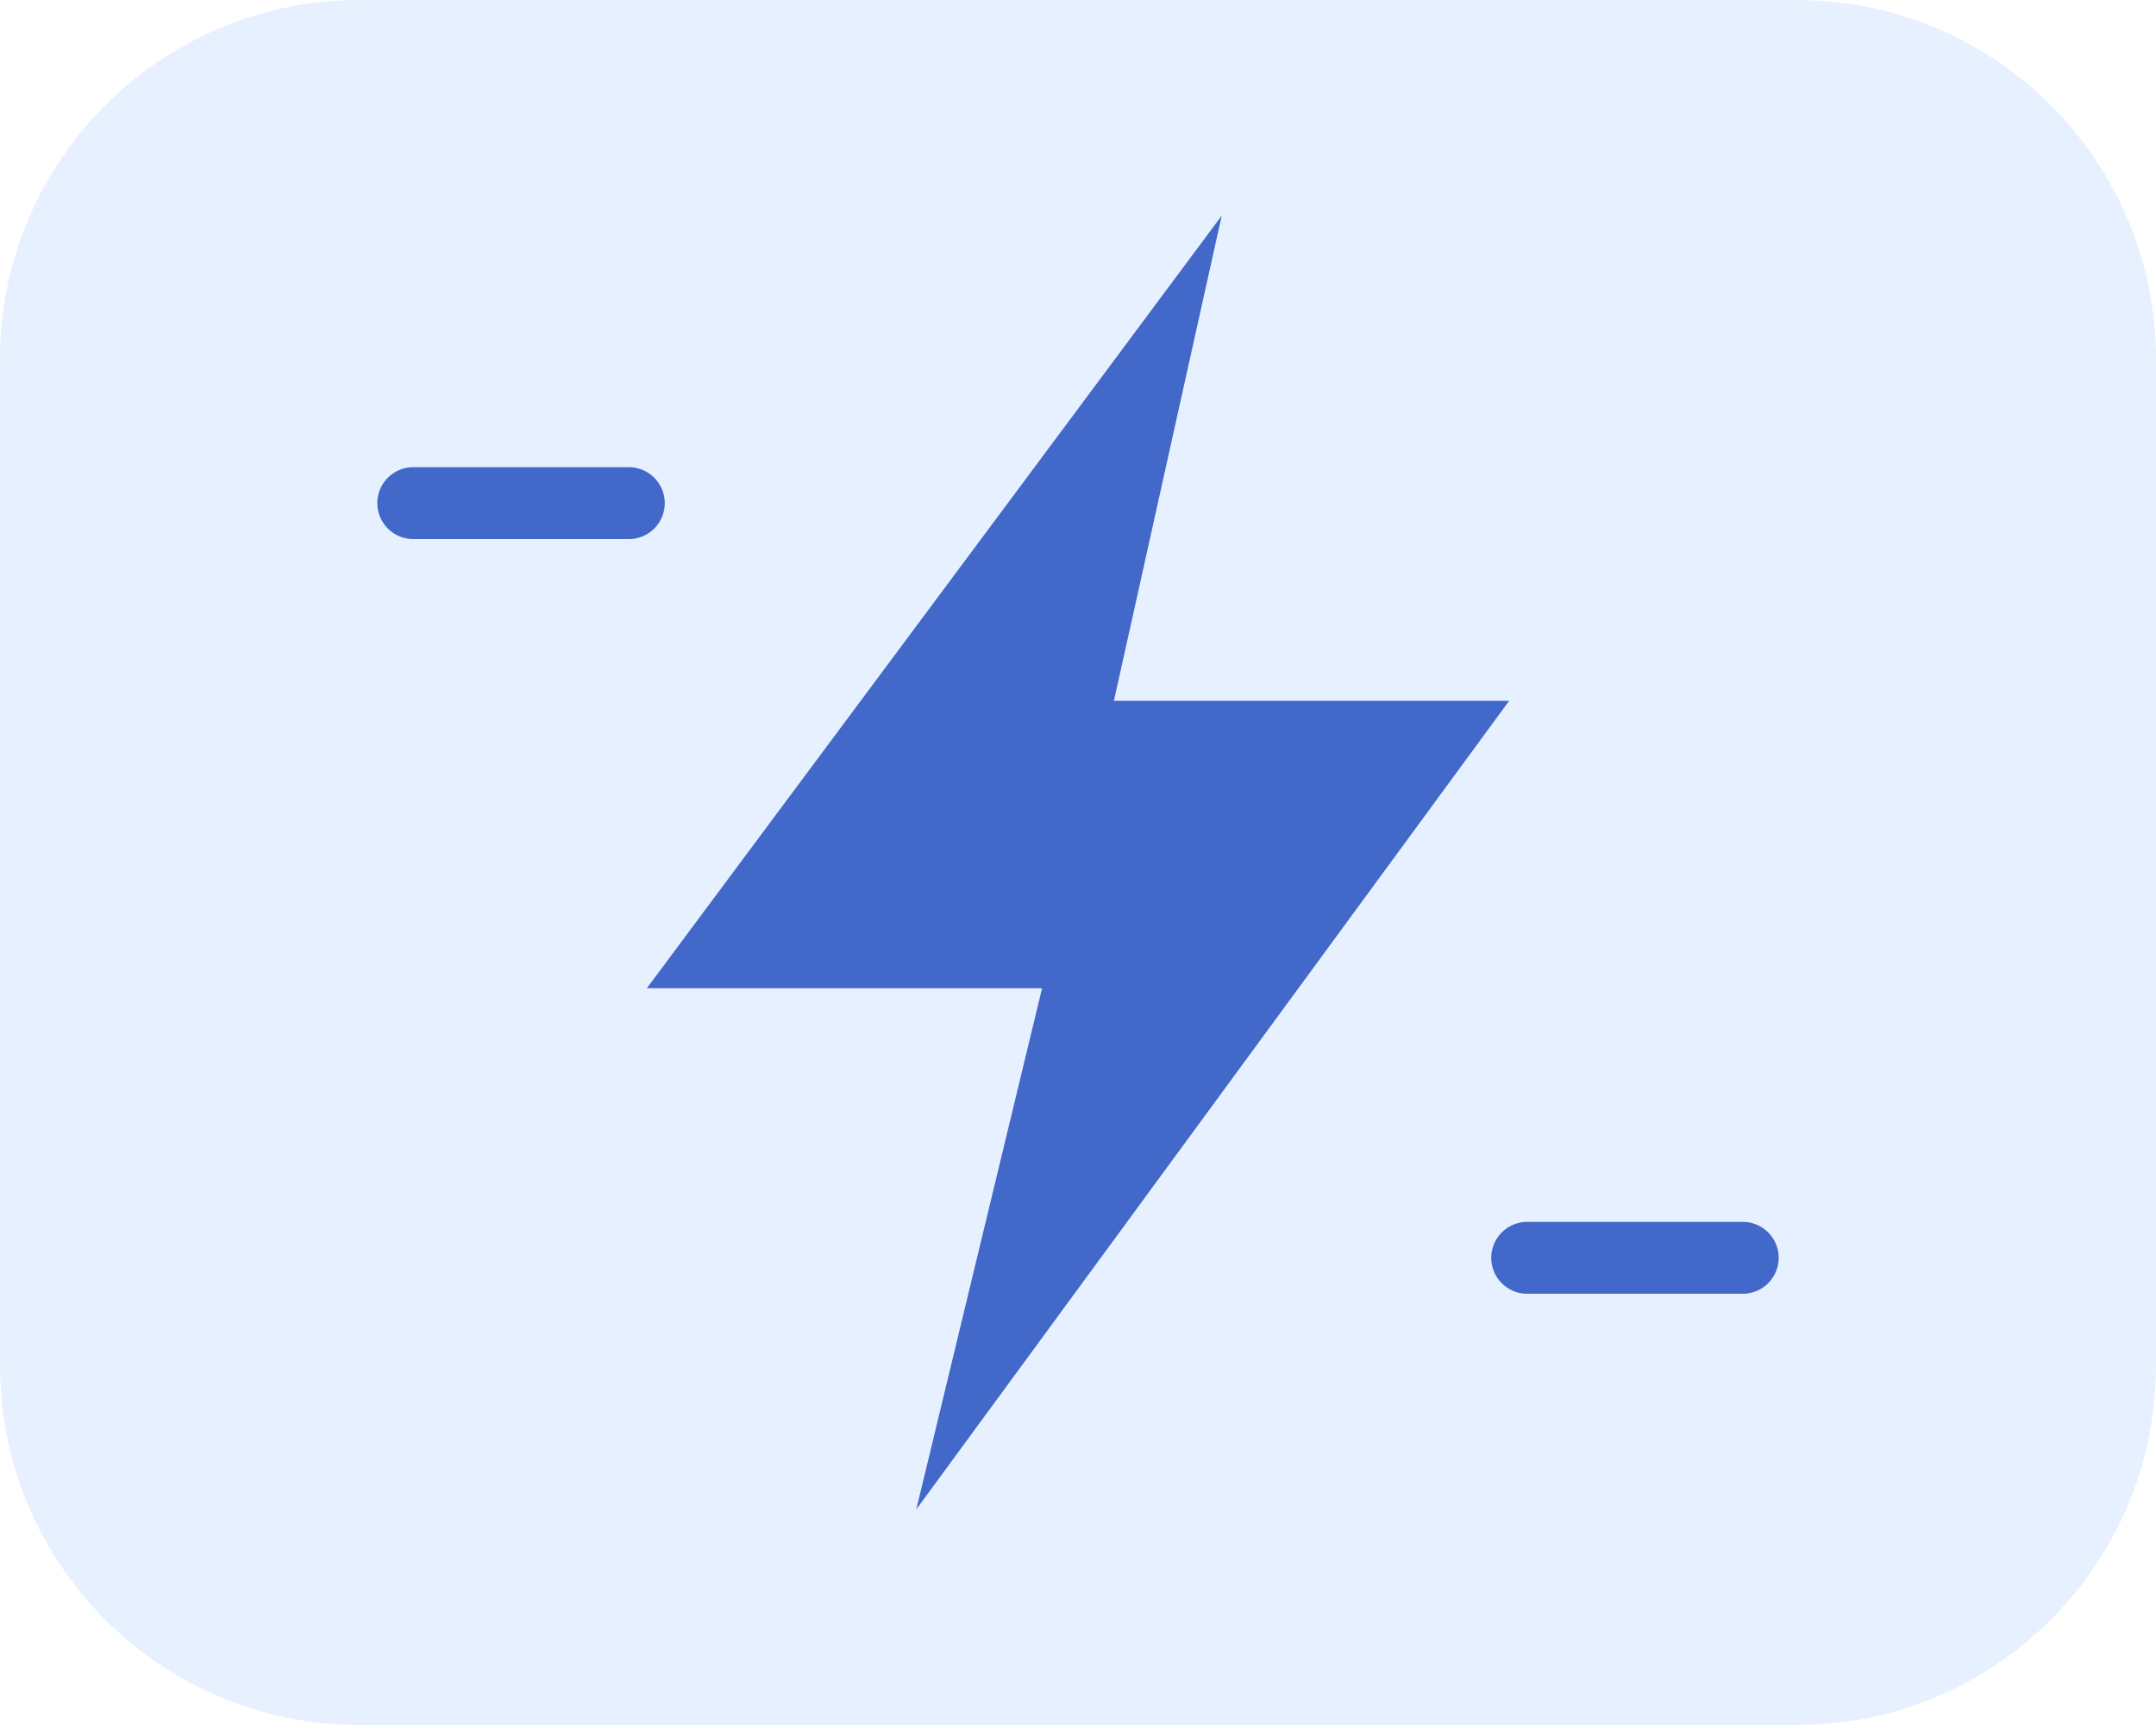
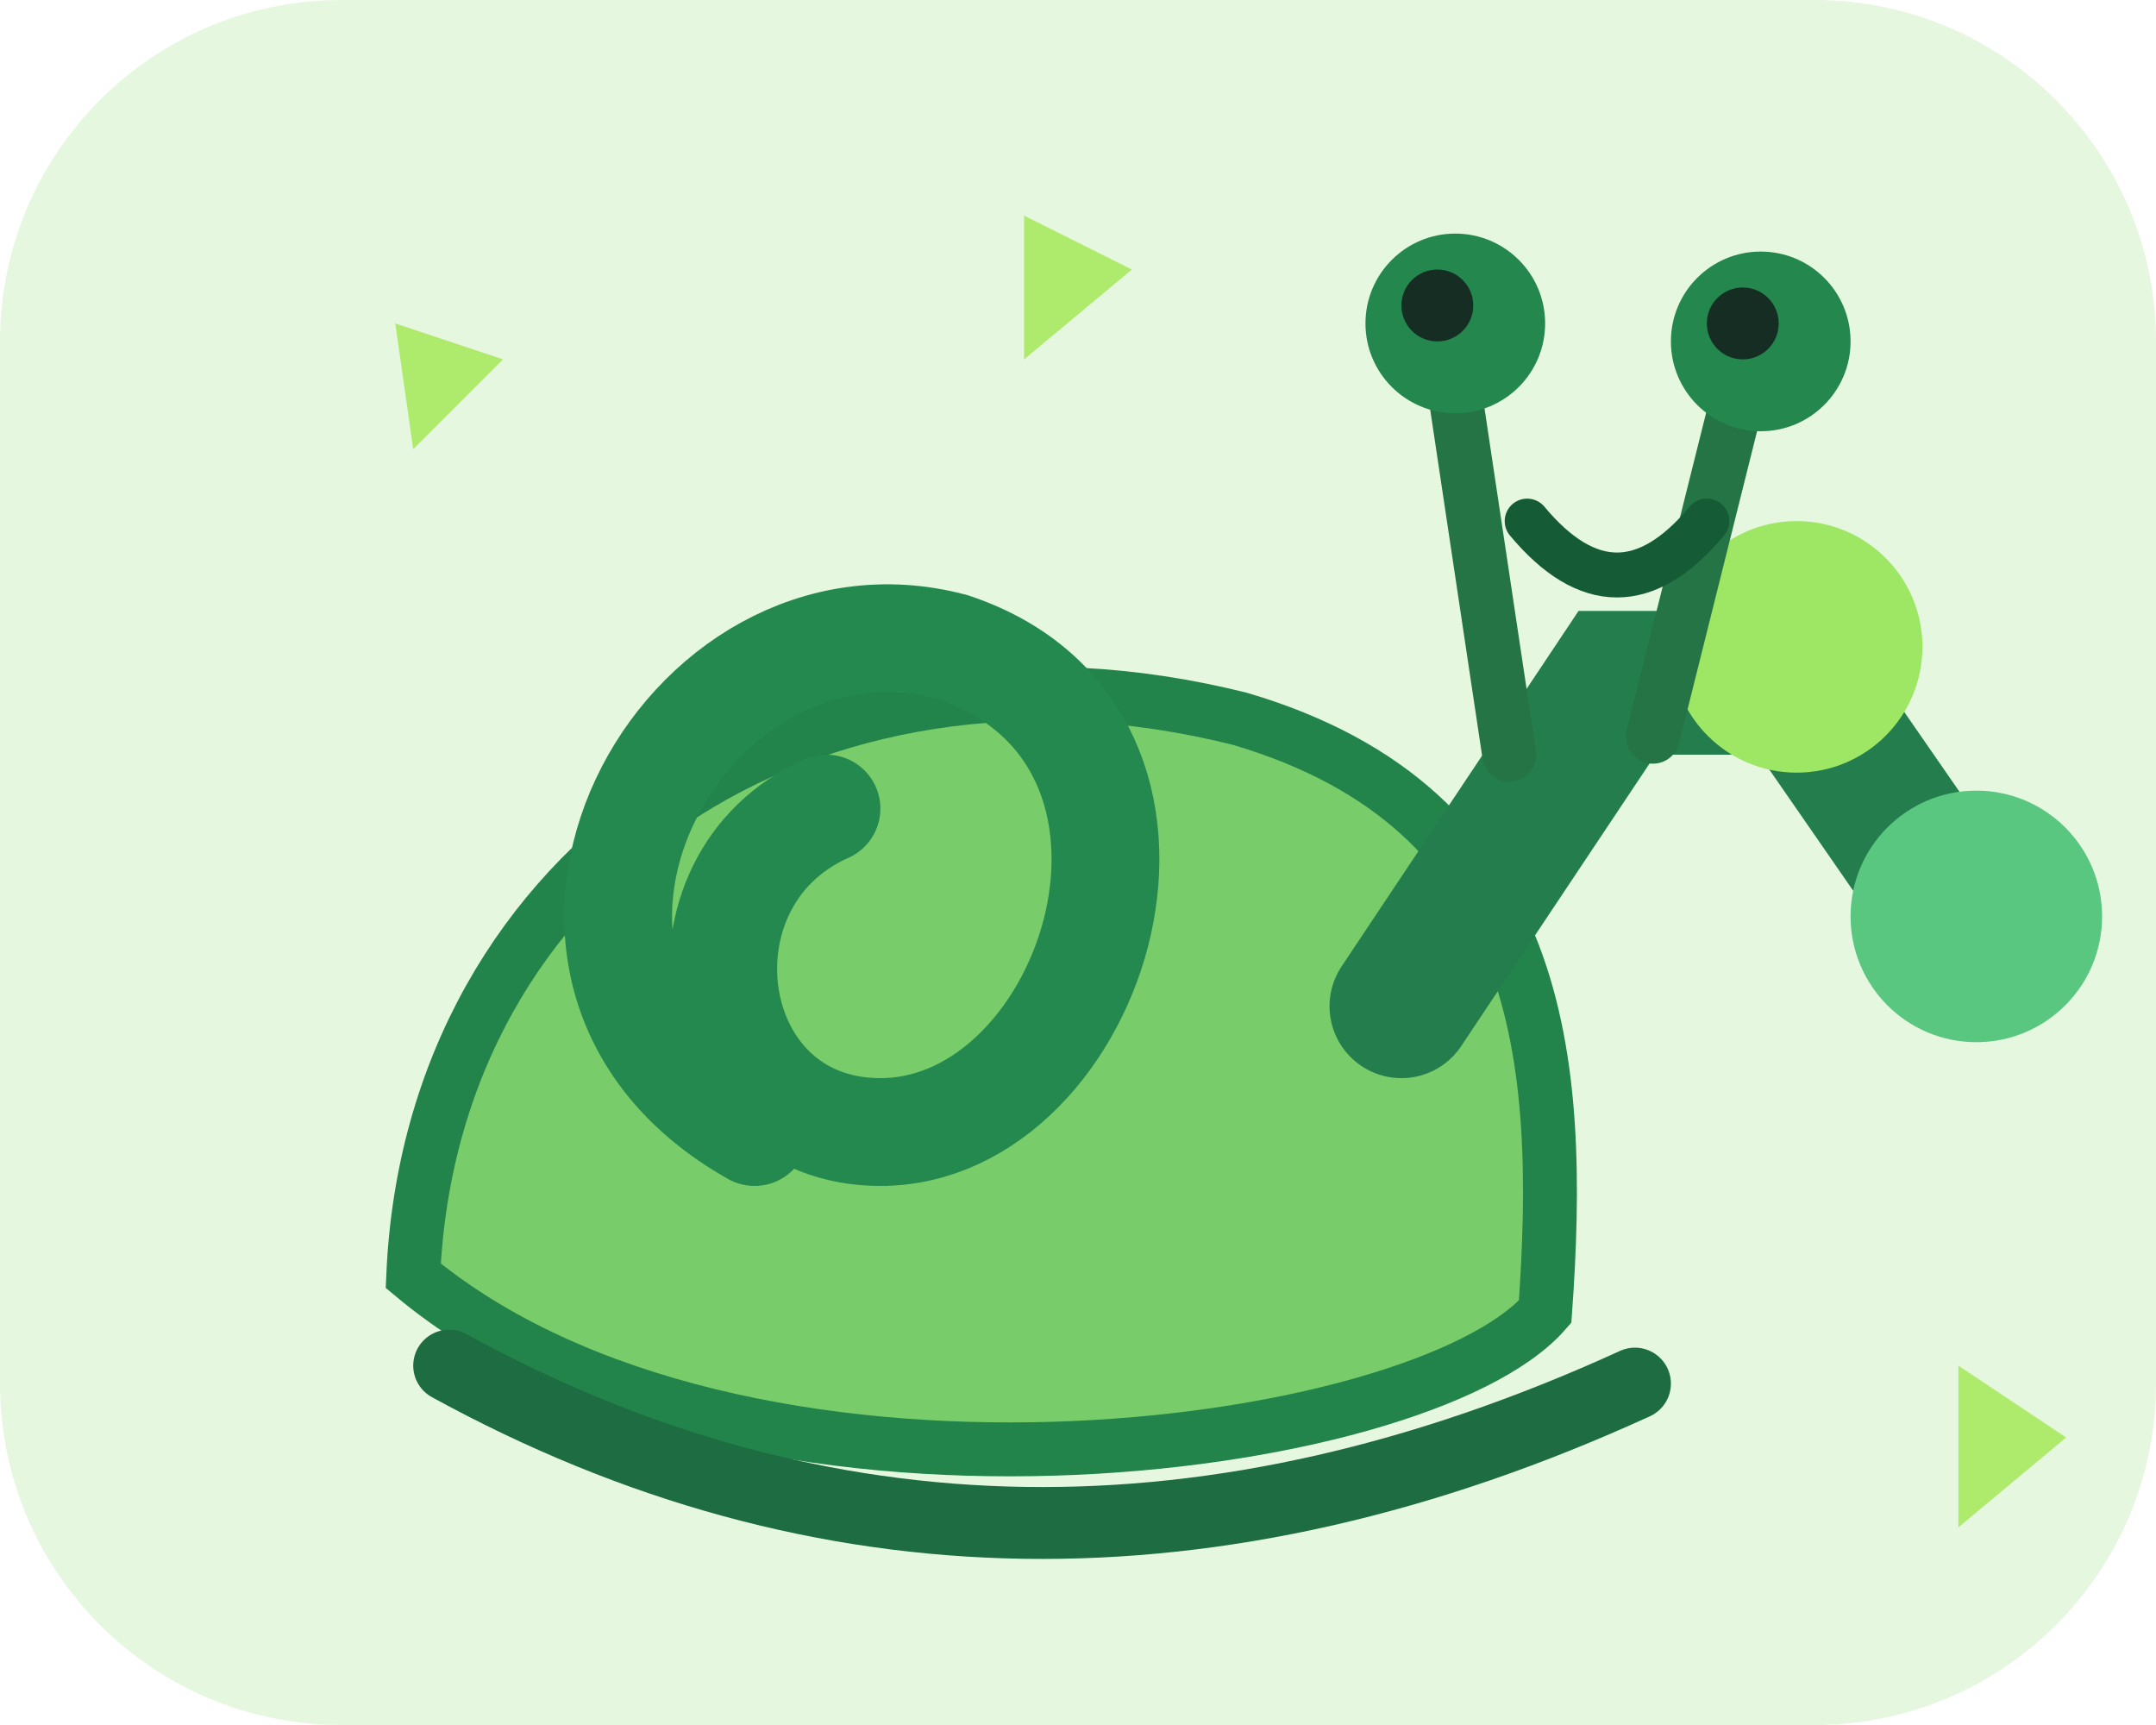
<svg xmlns="http://www.w3.org/2000/svg" viewBox="0 0 120 96">
-   <rect width="120" height="96" rx="20" fill="#e7f0ff" />
-   <path d="M68 12 36 55h22l-7 29 33-45H62z" fill="#4269c9" />
-   <path d="M23 28h12m50 42h12" stroke="#4269c9" stroke-width="4" stroke-linecap="round" />
+   <rect width="120" height="96" rx="19" fill="#e6f7df" />
+   <path d="M23 71c1-23 22-37 46-31 17 5 18 19 17 33-7 8-45 13-63-2z" fill="#78cc69" stroke="#22844b" stroke-width="3" />
+   <path d="M42 63c-16-9-4-31 11-27 15 5 8 27-4 27-10 0-12-14-3-18" fill="none" stroke="#23894e" stroke-width="6" stroke-linecap="round" />
+   <path d="M78 56l12-18h10l9 13" fill="none" stroke="#237d4c" stroke-width="8" stroke-linecap="round" />
+   <circle cx="100" cy="36" r="7" fill="#9de765" />
+   <circle cx="110" cy="51" r="7" fill="#5ac781" />
+   <path d="M84 42l-3-20m11 19l5-20" stroke="#247446" stroke-width="3" stroke-linecap="round" />
+   <circle cx="81" cy="18" r="5" fill="#24874d" />
+   <circle cx="98" cy="19" r="5" fill="#24874d" />
+   <circle cx="80" cy="17" r="2" fill="#152d23" />
+   <circle cx="97" cy="18" r="2" fill="#152d23" />
+   <path d="M85 29q5 6 10 0" fill="none" stroke="#155b36" stroke-width="2.5" stroke-linecap="round" />
+   <path d="M25 76q31 17 66 1" fill="none" stroke="#1d6c42" stroke-width="4" stroke-linecap="round" />
+   <g fill="#aeea6c">
+     <path d="M22 18l6 2-5 5z" />
+     <path d="M57 12l6 3-6 5z" />
+     <path d="M109 76l6 4-6 5z" />
+   </g>
</svg>
